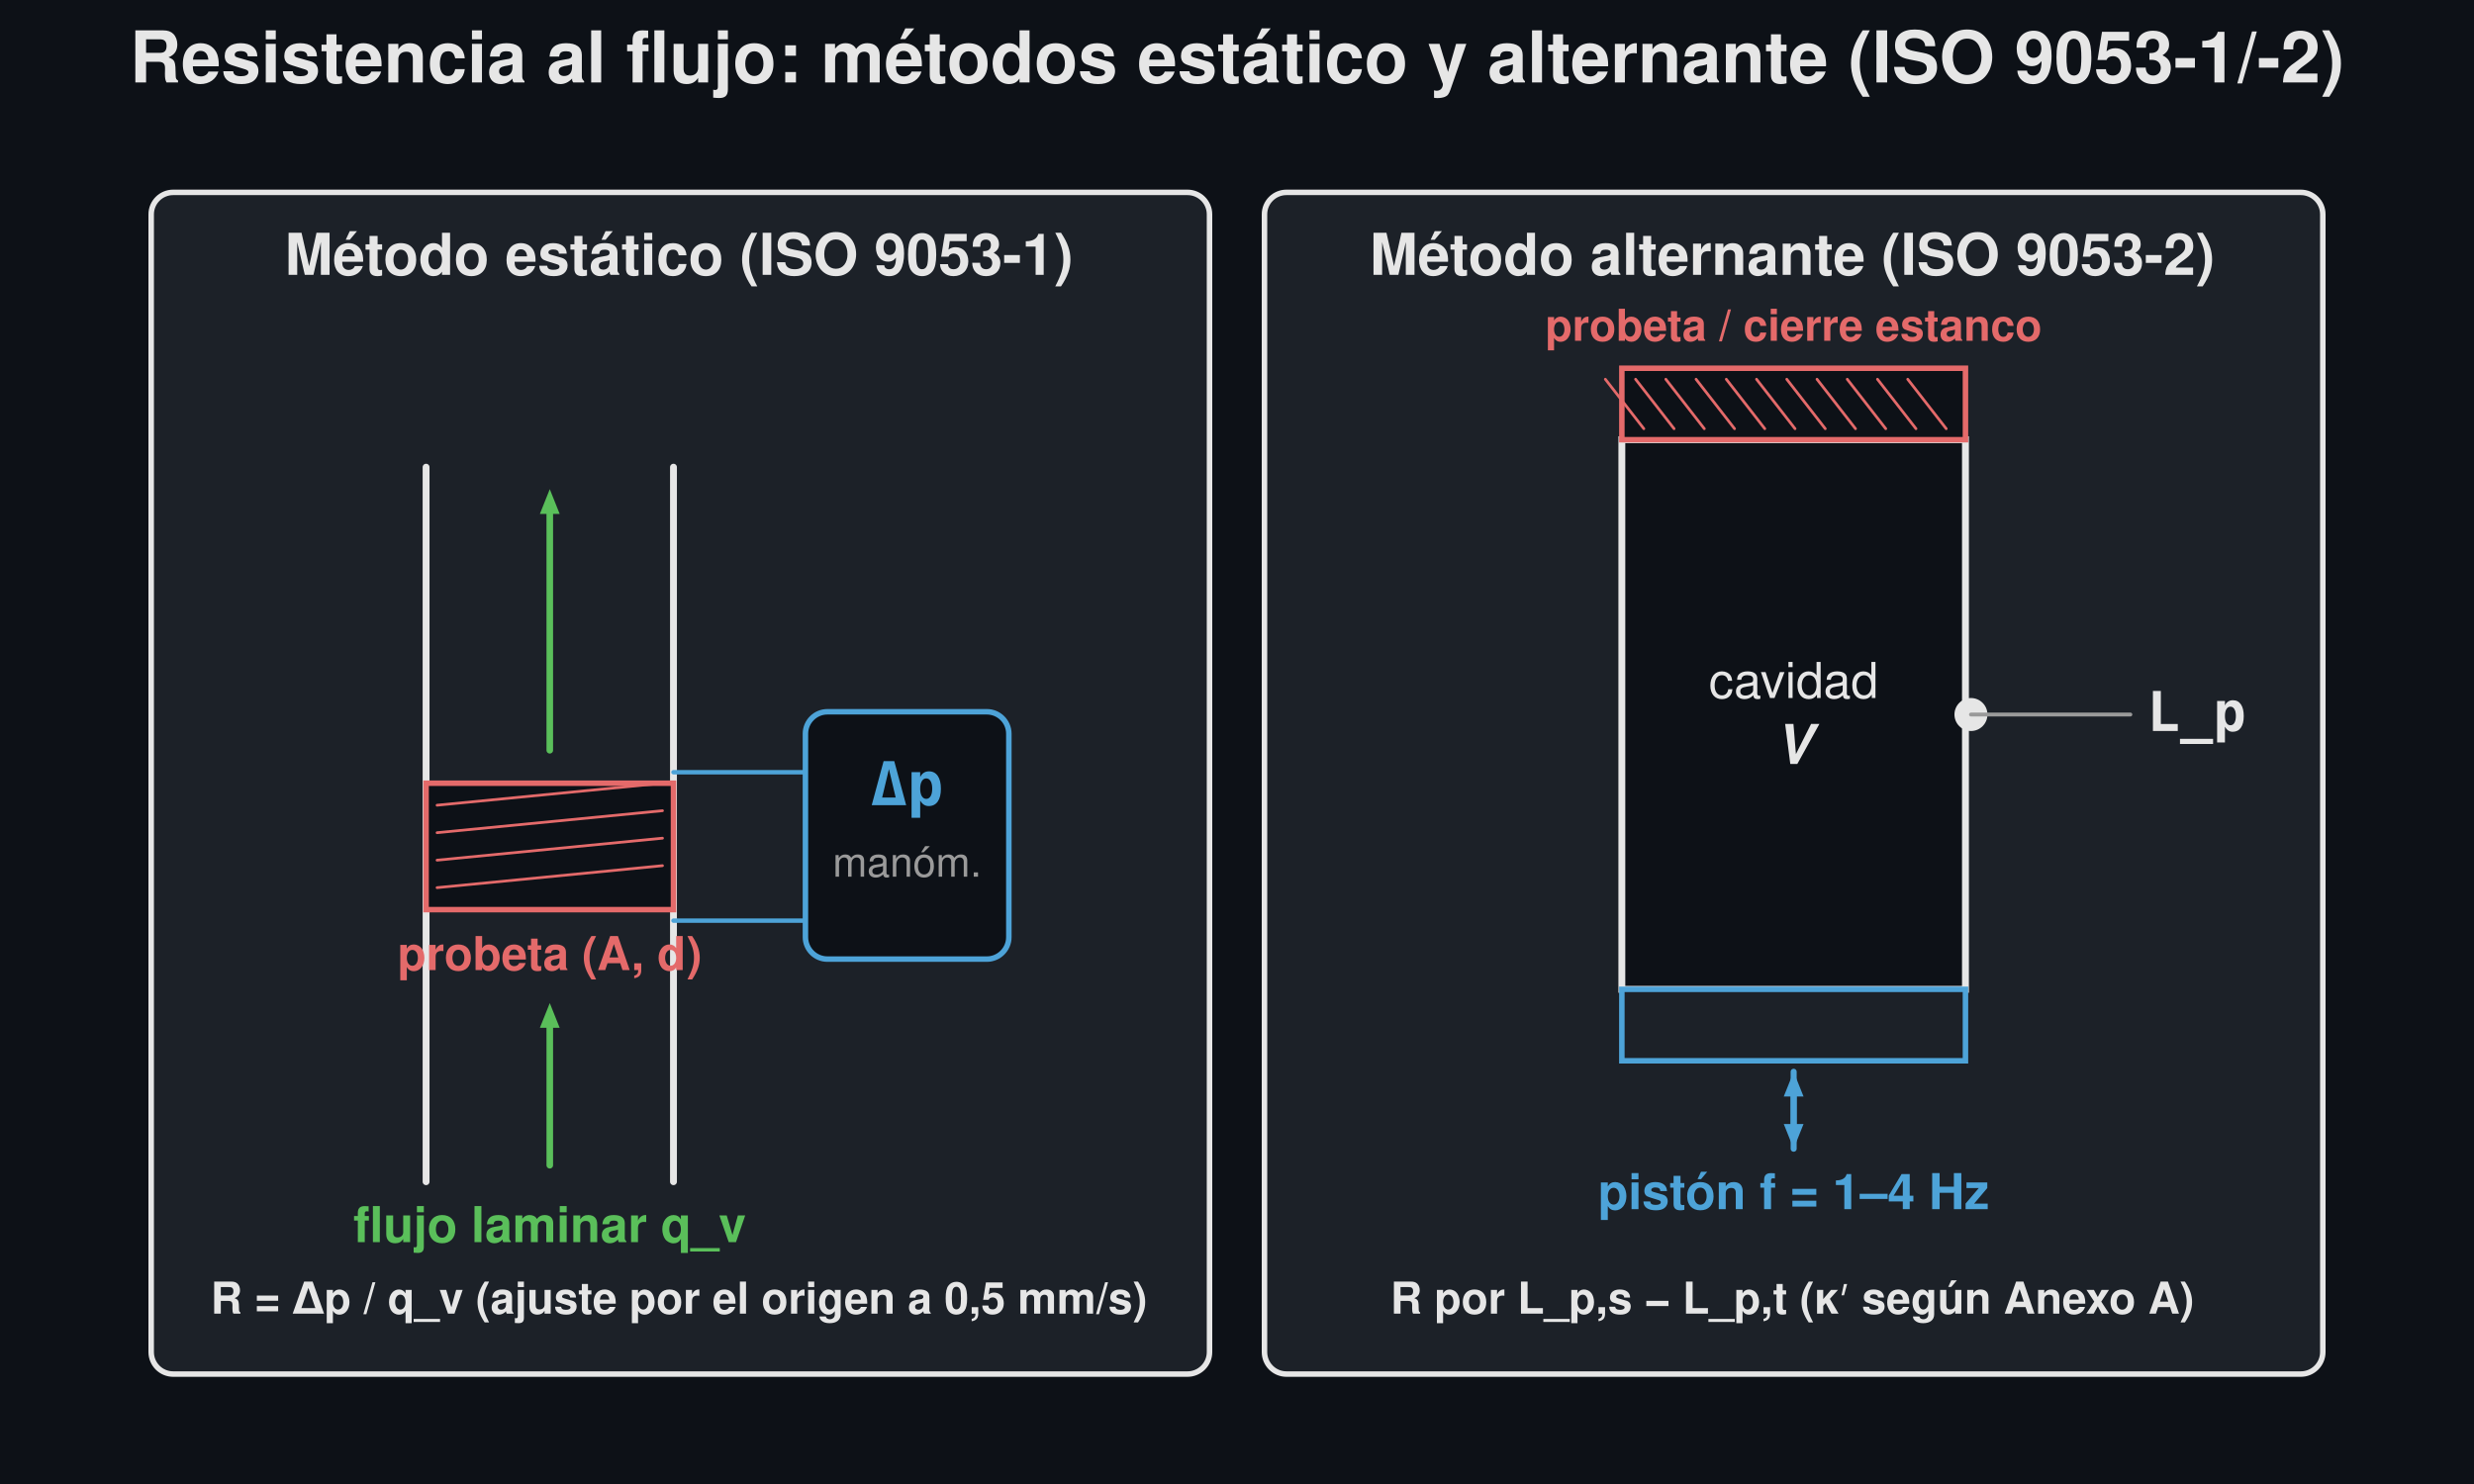
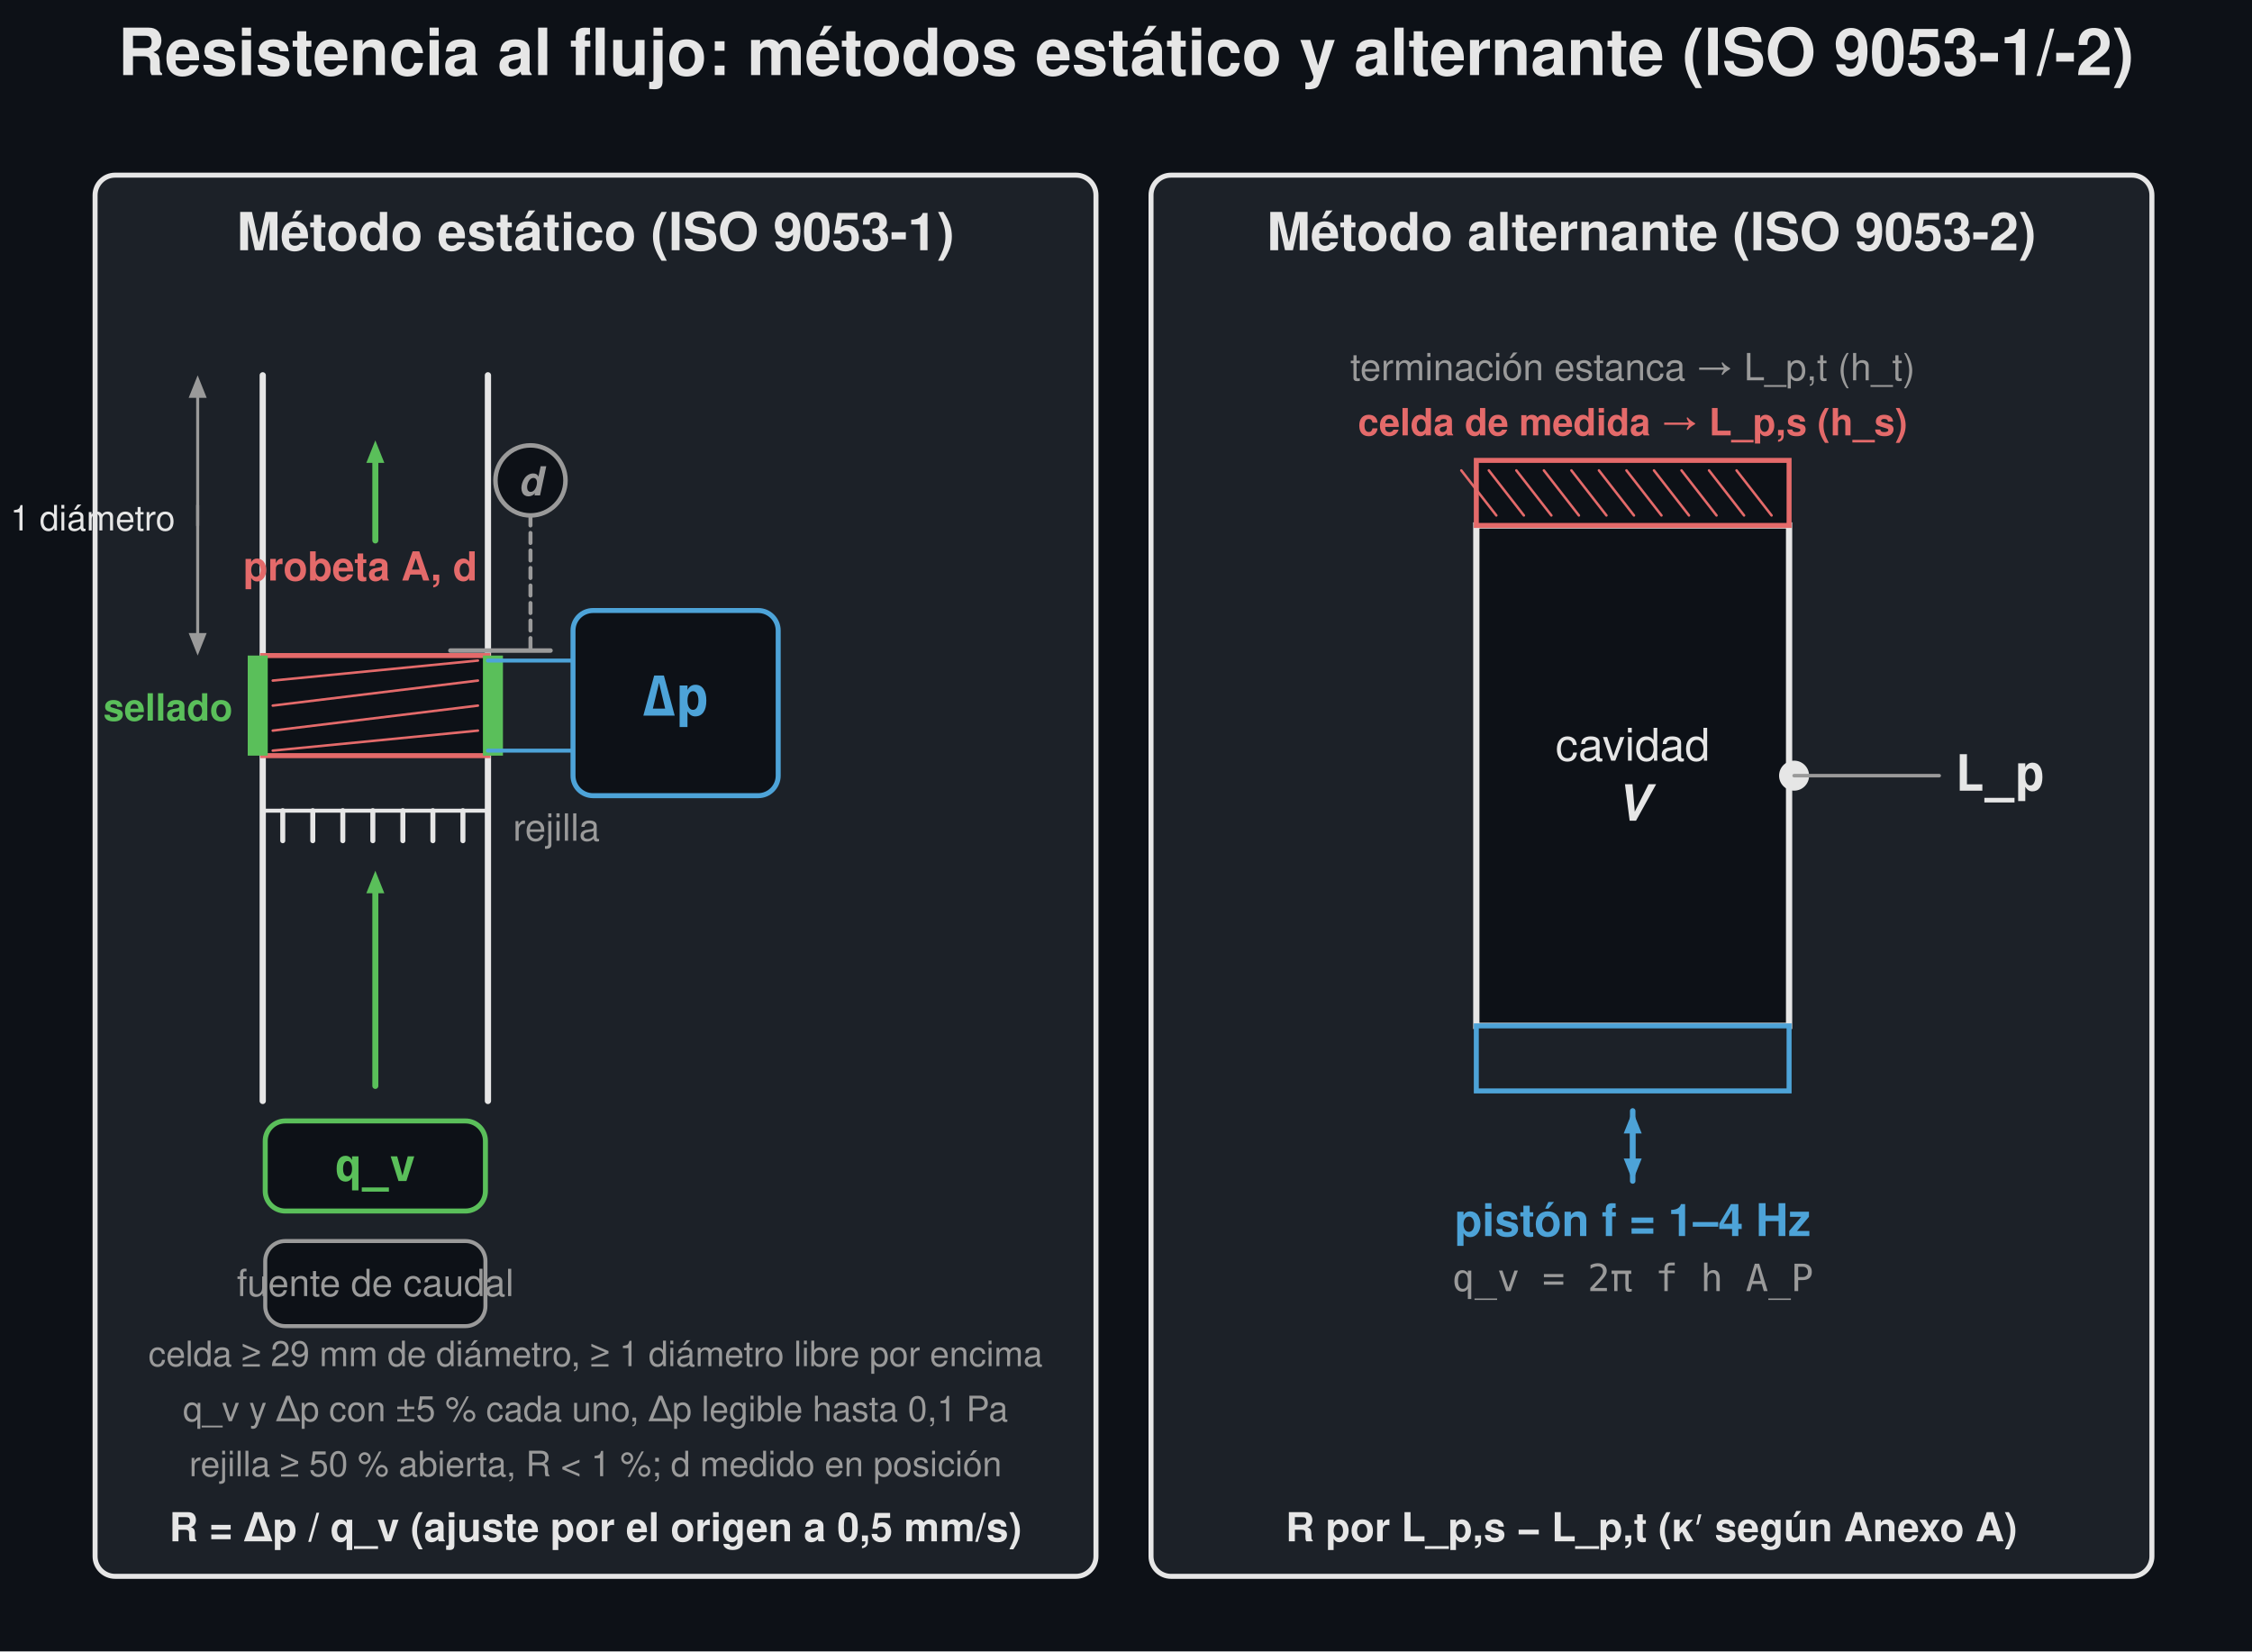
- <svg xmlns="http://www.w3.org/2000/svg" width="900" height="540" viewBox="0 0 900 540">
-   <rect width="900" height="540" fill="#0d1117" />
+ <svg xmlns="http://www.w3.org/2000/svg" width="900" height="660" viewBox="0 0 900 660">
+   <rect width="900" height="660" fill="#0d1117" />
  <text x="450.0" y="30" font-family="Segoe UI, Helvetica, Arial, sans-serif" font-size="26" font-weight="600" fill="#e6e6e6" text-anchor="middle">Resistencia al flujo: métodos estático y alternante (ISO 9053-1/-2)</text>
-   <rect x="55" y="70" width="385" height="430" rx="8" fill="#1c2128" stroke="#e6e6e6" stroke-width="2" />
-   <text x="247" y="100" font-family="Segoe UI, Helvetica, Arial, sans-serif" font-size="21" fill="#e6e6e6" text-anchor="middle" font-weight="600">Método estático (ISO 9053-1)</text>
-   <line x1="155.0" y1="170.0" x2="155.0" y2="430.0" stroke="#e6e6e6" stroke-width="2.5" stroke-linecap="round" />
-   <line x1="245.0" y1="170.0" x2="245.0" y2="430.0" stroke="#e6e6e6" stroke-width="2.5" stroke-linecap="round" />
-   <rect x="155.0" y="285.0" width="90" height="46.0" rx="0.0" fill="#0d1117" stroke="#e46a6a" stroke-width="2" />
-   <line x1="159.0" y1="293" x2="241.0" y2="285" stroke="#e46a6a" stroke-width="1.0" stroke-linecap="round" />
-   <line x1="159.0" y1="303" x2="241.0" y2="295" stroke="#e46a6a" stroke-width="1.0" stroke-linecap="round" />
-   <line x1="159.0" y1="313" x2="241.0" y2="305" stroke="#e46a6a" stroke-width="1.0" stroke-linecap="round" />
-   <line x1="159.0" y1="323" x2="241.0" y2="315" stroke="#e46a6a" stroke-width="1.0" stroke-linecap="round" />
-   <text x="200.0" y="353.0" font-family="Segoe UI, Helvetica, Arial, sans-serif" font-size="17" fill="#e46a6a" text-anchor="middle" font-weight="600">probeta (A, d)</text>
-   <line x1="200.0" y1="424.0" x2="200.0" y2="374.0" stroke="#5abf5a" stroke-width="2.4" stroke-linecap="round" />
-   <path d="M 200.0 365.0 L 203.6 374.0 L 196.4 374.0 Z" fill="#5abf5a" stroke="none" stroke-width="1.5" stroke-linejoin="round" />
-   <line x1="200.0" y1="273.0" x2="200.0" y2="187.0" stroke="#5abf5a" stroke-width="2.4" stroke-linecap="round" />
-   <path d="M 200.0 178.0 L 203.6 187.0 L 196.4 187.0 Z" fill="#5abf5a" stroke="none" stroke-width="1.5" stroke-linejoin="round" />
-   <text x="200.0" y="452.0" font-family="Segoe UI, Helvetica, Arial, sans-serif" font-size="18" fill="#5abf5a" text-anchor="middle" font-weight="600">flujo laminar  q_v</text>
-   <line x1="245.0" y1="281.0" x2="293.0" y2="281.0" stroke="#4da3d8" stroke-width="1.6" stroke-linecap="round" />
-   <line x1="245.0" y1="335.0" x2="293.0" y2="335.0" stroke="#4da3d8" stroke-width="1.6" stroke-linecap="round" />
-   <rect x="293.0" y="259.0" width="74" height="90.0" rx="8" fill="#0d1117" stroke="#4da3d8" stroke-width="2" />
-   <text x="330.0" y="293.0" font-family="Consolas, Menlo, monospace" font-size="22" fill="#4da3d8" text-anchor="middle" font-weight="600">Δp</text>
-   <text x="330.0" y="319.0" font-family="Segoe UI, Helvetica, Arial, sans-serif" font-size="15" fill="#9a9a9a" text-anchor="middle">manóm.</text>
-   <text x="247" y="478" font-family="Segoe UI, Helvetica, Arial, sans-serif" font-size="16" fill="#e6e6e6" text-anchor="middle" font-weight="600">R = Δp / q_v   (ajuste por el origen a 0,5 mm/s)</text>
-   <rect x="460" y="70" width="385" height="430" rx="8" fill="#1c2128" stroke="#e6e6e6" stroke-width="2" />
-   <text x="652" y="100" font-family="Segoe UI, Helvetica, Arial, sans-serif" font-size="21" fill="#e6e6e6" text-anchor="middle" font-weight="600">Método alternante (ISO 9053-2)</text>
-   <rect x="590.0" y="160.0" width="125.0" height="200.0" rx="0.0" fill="#0d1117" stroke="#e6e6e6" stroke-width="2.5" />
-   <text x="652.5" y="254.0" font-family="Segoe UI, Helvetica, Arial, sans-serif" font-size="18" fill="#e6e6e6" text-anchor="middle">cavidad</text>
-   <text x="652.5" y="278.0" font-family="Segoe UI, Helvetica, Arial, sans-serif" font-size="20" fill="#e6e6e6" text-anchor="middle" font-weight="600" font-style="italic">V</text>
-   <rect x="590.0" y="134.0" width="125.0" height="26" rx="0.0" fill="#0d1117" stroke="#e46a6a" stroke-width="2" />
-   <line x1="598" y1="156.0" x2="584" y2="138.0" stroke="#e46a6a" stroke-width="1.0" stroke-linecap="round" />
-   <line x1="609" y1="156.0" x2="595" y2="138.0" stroke="#e46a6a" stroke-width="1.0" stroke-linecap="round" />
-   <line x1="620" y1="156.0" x2="606" y2="138.0" stroke="#e46a6a" stroke-width="1.0" stroke-linecap="round" />
-   <line x1="631" y1="156.0" x2="617" y2="138.0" stroke="#e46a6a" stroke-width="1.0" stroke-linecap="round" />
-   <line x1="642" y1="156.0" x2="628" y2="138.0" stroke="#e46a6a" stroke-width="1.0" stroke-linecap="round" />
-   <line x1="653" y1="156.0" x2="639" y2="138.0" stroke="#e46a6a" stroke-width="1.0" stroke-linecap="round" />
-   <line x1="664" y1="156.0" x2="650" y2="138.0" stroke="#e46a6a" stroke-width="1.0" stroke-linecap="round" />
-   <line x1="675" y1="156.0" x2="661" y2="138.0" stroke="#e46a6a" stroke-width="1.0" stroke-linecap="round" />
-   <line x1="686" y1="156.0" x2="672" y2="138.0" stroke="#e46a6a" stroke-width="1.0" stroke-linecap="round" />
-   <line x1="697" y1="156.0" x2="683" y2="138.0" stroke="#e46a6a" stroke-width="1.0" stroke-linecap="round" />
-   <line x1="708" y1="156.0" x2="694" y2="138.0" stroke="#e46a6a" stroke-width="1.0" stroke-linecap="round" />
-   <text x="652.5" y="124.0" font-family="Segoe UI, Helvetica, Arial, sans-serif" font-size="16" fill="#e46a6a" text-anchor="middle" font-weight="600">probeta / cierre estanco</text>
-   <rect x="590.0" y="360.0" width="125.0" height="26" rx="0.0" fill="#1c2128" stroke="#4da3d8" stroke-width="2" />
-   <line x1="652.5" y1="418.0" x2="652.5" y2="399.0" stroke="#4da3d8" stroke-width="2.2" stroke-linecap="round" />
-   <path d="M 652.5 390.0 L 656.1 399.0 L 648.9 399.0 Z" fill="#4da3d8" stroke="none" stroke-width="1.5" stroke-linejoin="round" />
-   <line x1="652.5" y1="390.0" x2="652.5" y2="409.0" stroke="#4da3d8" stroke-width="2.2" stroke-linecap="round" />
-   <path d="M 652.5 418.0 L 648.9 409.0 L 656.1 409.0 Z" fill="#4da3d8" stroke="none" stroke-width="1.5" stroke-linejoin="round" />
-   <text x="652.5" y="440.0" font-family="Segoe UI, Helvetica, Arial, sans-serif" font-size="18" fill="#4da3d8" text-anchor="middle" font-weight="600">pistón  f = 1–4 Hz</text>
-   <circle cx="717.0" cy="260.0" r="6" fill="#e6e6e6" stroke="none" stroke-width="1.5" />
-   <line x1="717.0" y1="260.0" x2="775.0" y2="260.0" stroke="#9a9a9a" stroke-width="1.4" stroke-linecap="round" />
-   <text x="781.0" y="266.0" font-family="Consolas, Menlo, monospace" font-size="20" fill="#e6e6e6" text-anchor="start" font-weight="600">L_p</text>
-   <text x="652" y="478" font-family="Segoe UI, Helvetica, Arial, sans-serif" font-size="16" fill="#e6e6e6" text-anchor="middle" font-weight="600">R por L_p,s − L_p,t   (κ′ según Anexo A)</text>
+   <rect x="38" y="70" width="400" height="560" rx="8" fill="#1c2128" stroke="#e6e6e6" stroke-width="2" />
+   <text x="238" y="100" font-family="Segoe UI, Helvetica, Arial, sans-serif" font-size="21" fill="#e6e6e6" text-anchor="middle" font-weight="600">Método estático (ISO 9053-1)</text>
+   <line x1="105.0" y1="150.0" x2="105.0" y2="440.0" stroke="#e6e6e6" stroke-width="2.5" stroke-linecap="round" />
+   <line x1="195.0" y1="150.0" x2="195.0" y2="440.0" stroke="#e6e6e6" stroke-width="2.5" stroke-linecap="round" />
+   <rect x="105.0" y="262.0" width="90" height="40.0" rx="0.0" fill="#0d1117" stroke="#e46a6a" stroke-width="2" />
+   <line x1="109.0" y1="272" x2="191.0" y2="264.0" stroke="#e46a6a" stroke-width="1.0" stroke-linecap="round" />
+   <line x1="109.0" y1="282" x2="191.0" y2="272" stroke="#e46a6a" stroke-width="1.0" stroke-linecap="round" />
+   <line x1="109.0" y1="292" x2="191.0" y2="282" stroke="#e46a6a" stroke-width="1.0" stroke-linecap="round" />
+   <line x1="109.0" y1="300.0" x2="191.0" y2="292" stroke="#e46a6a" stroke-width="1.0" stroke-linecap="round" />
+   <rect x="99.0" y="262.0" width="8" height="40.0" rx="0.0" fill="#5abf5a" stroke="none" stroke-width="1.5" />
+   <rect x="193.0" y="262.0" width="8" height="40.0" rx="0.0" fill="#5abf5a" stroke="none" stroke-width="1.5" />
+   <text x="93.0" y="288.0" font-family="Segoe UI, Helvetica, Arial, sans-serif" font-size="15" fill="#5abf5a" text-anchor="end" font-weight="600">sellado</text>
+   <text x="144.0" y="232.0" font-family="Segoe UI, Helvetica, Arial, sans-serif" font-size="16" fill="#e46a6a" text-anchor="middle" font-weight="600">probeta  A, d</text>
+   <line x1="113" y1="324.0" x2="113" y2="336.0" stroke="#e6e6e6" stroke-width="2.0" stroke-linecap="round" />
+   <line x1="125" y1="324.0" x2="125" y2="336.0" stroke="#e6e6e6" stroke-width="2.0" stroke-linecap="round" />
+   <line x1="137" y1="324.0" x2="137" y2="336.0" stroke="#e6e6e6" stroke-width="2.0" stroke-linecap="round" />
+   <line x1="149" y1="324.0" x2="149" y2="336.0" stroke="#e6e6e6" stroke-width="2.0" stroke-linecap="round" />
+   <line x1="161" y1="324.0" x2="161" y2="336.0" stroke="#e6e6e6" stroke-width="2.0" stroke-linecap="round" />
+   <line x1="173" y1="324.0" x2="173" y2="336.0" stroke="#e6e6e6" stroke-width="2.0" stroke-linecap="round" />
+   <line x1="185" y1="324.0" x2="185" y2="336.0" stroke="#e6e6e6" stroke-width="2.0" stroke-linecap="round" />
+   <line x1="105.0" y1="324.0" x2="195.0" y2="324.0" stroke="#e6e6e6" stroke-width="1.6" stroke-linecap="round" />
+   <text x="205.0" y="336.0" font-family="Segoe UI, Helvetica, Arial, sans-serif" font-size="15" fill="#9a9a9a" text-anchor="start">rejilla</text>
+   <line x1="150.0" y1="434.0" x2="150.0" y2="357.0" stroke="#5abf5a" stroke-width="2.4" stroke-linecap="round" />
+   <path d="M 150.0 348.0 L 153.6 357.0 L 146.4 357.0 Z" fill="#5abf5a" stroke="none" stroke-width="1.5" stroke-linejoin="round" />
+   <line x1="150.0" y1="216.0" x2="150.0" y2="185.0" stroke="#5abf5a" stroke-width="2.4" stroke-linecap="round" />
+   <path d="M 150.0 176.0 L 153.6 185.0 L 146.4 185.0 Z" fill="#5abf5a" stroke="none" stroke-width="1.5" stroke-linejoin="round" />
+   <rect x="106.0" y="448.0" width="88" height="36" rx="8" fill="#0d1117" stroke="#5abf5a" stroke-width="2" />
+   <text x="150.0" y="472.0" font-family="Consolas, Menlo, monospace" font-size="18" fill="#5abf5a" text-anchor="middle" font-weight="600">q_v</text>
+   <rect x="106.0" y="496.0" width="88" height="34" rx="8" fill="#0d1117" stroke="#9a9a9a" stroke-width="1.6" />
+   <text x="150.0" y="518.0" font-family="Segoe UI, Helvetica, Arial, sans-serif" font-size="15" fill="#9a9a9a" text-anchor="middle">fuente de caudal</text>
+   <line x1="195.0" y1="264.0" x2="229.0" y2="264.0" stroke="#4da3d8" stroke-width="1.6" stroke-linecap="round" />
+   <line x1="195.0" y1="300.0" x2="229.0" y2="300.0" stroke="#4da3d8" stroke-width="1.6" stroke-linecap="round" />
+   <rect x="229.0" y="244.0" width="82" height="74.0" rx="8" fill="#0d1117" stroke="#4da3d8" stroke-width="2" />
+   <text x="270.0" y="286.0" font-family="Consolas, Menlo, monospace" font-size="22" fill="#4da3d8" text-anchor="middle" font-weight="600">Δp</text>
+   <circle cx="212.0" cy="192.0" r="14" fill="#0d1117" stroke="#9a9a9a" stroke-width="1.8" />
+   <text x="212.0" y="198.0" font-family="Segoe UI, Helvetica, Arial, sans-serif" font-size="16" fill="#9a9a9a" text-anchor="middle" font-weight="600" font-style="italic">d</text>
+   <line x1="212.0" y1="206.0" x2="212.0" y2="260.0" stroke="#9a9a9a" stroke-width="1.6" stroke-dasharray="4,3" stroke-linecap="round" />
+   <line x1="180.0" y1="260.0" x2="220.0" y2="260.0" stroke="#9a9a9a" stroke-width="1.8" stroke-linecap="round" />
+   <line x1="79.0" y1="202.0" x2="79.0" y2="253.0" stroke="#9a9a9a" stroke-width="1.2" stroke-linecap="round" />
+   <path d="M 79.0 262.0 L 75.4 253.0 L 82.6 253.0 Z" fill="#9a9a9a" stroke="none" stroke-width="1.5" stroke-linejoin="round" />
+   <line x1="79.0" y1="210.0" x2="79.0" y2="159.0" stroke="#9a9a9a" stroke-width="1.2" stroke-linecap="round" />
+   <path d="M 79.0 150.0 L 82.6 159.0 L 75.4 159.0 Z" fill="#9a9a9a" stroke="none" stroke-width="1.5" stroke-linejoin="round" />
+   <text x="70.0" y="212.0" font-family="Segoe UI, Helvetica, Arial, sans-serif" font-size="14" fill="#e6e6e6" text-anchor="end">≥ 1 diámetro</text>
+   <text x="238" y="546" font-family="Segoe UI, Helvetica, Arial, sans-serif" font-size="14" fill="#9a9a9a" text-anchor="middle">celda ≥ 29 mm de diámetro, ≥ 1 diámetro libre por encima</text>
+   <text x="238" y="568" font-family="Segoe UI, Helvetica, Arial, sans-serif" font-size="14" fill="#9a9a9a" text-anchor="middle">q_v y Δp con ±5 % cada uno, Δp legible hasta 0,1 Pa</text>
+   <text x="238" y="590" font-family="Segoe UI, Helvetica, Arial, sans-serif" font-size="14" fill="#9a9a9a" text-anchor="middle">rejilla ≥ 50 % abierta, R &lt; 1 %; d medido en posición</text>
+   <text x="238" y="616" font-family="Segoe UI, Helvetica, Arial, sans-serif" font-size="16" fill="#e6e6e6" text-anchor="middle" font-weight="600">R = Δp / q_v   (ajuste por el origen a 0,5 mm/s)</text>
+   <rect x="460" y="70" width="400" height="560" rx="8" fill="#1c2128" stroke="#e6e6e6" stroke-width="2" />
+   <text x="660" y="100" font-family="Segoe UI, Helvetica, Arial, sans-serif" font-size="21" fill="#e6e6e6" text-anchor="middle" font-weight="600">Método alternante (ISO 9053-2)</text>
+   <rect x="590.0" y="210.0" width="125.0" height="200.0" rx="0.0" fill="#0d1117" stroke="#e6e6e6" stroke-width="2.5" />
+   <text x="652.5" y="304.0" font-family="Segoe UI, Helvetica, Arial, sans-serif" font-size="18" fill="#e6e6e6" text-anchor="middle">cavidad</text>
+   <text x="652.5" y="328.0" font-family="Segoe UI, Helvetica, Arial, sans-serif" font-size="20" fill="#e6e6e6" text-anchor="middle" font-weight="600" font-style="italic">V</text>
+   <rect x="590.0" y="184.0" width="125.0" height="26" rx="0.0" fill="#0d1117" stroke="#e46a6a" stroke-width="2" />
+   <line x1="598" y1="206.0" x2="584" y2="188.0" stroke="#e46a6a" stroke-width="1.0" stroke-linecap="round" />
+   <line x1="609" y1="206.0" x2="595" y2="188.0" stroke="#e46a6a" stroke-width="1.0" stroke-linecap="round" />
+   <line x1="620" y1="206.0" x2="606" y2="188.0" stroke="#e46a6a" stroke-width="1.0" stroke-linecap="round" />
+   <line x1="631" y1="206.0" x2="617" y2="188.0" stroke="#e46a6a" stroke-width="1.0" stroke-linecap="round" />
+   <line x1="642" y1="206.0" x2="628" y2="188.0" stroke="#e46a6a" stroke-width="1.0" stroke-linecap="round" />
+   <line x1="653" y1="206.0" x2="639" y2="188.0" stroke="#e46a6a" stroke-width="1.0" stroke-linecap="round" />
+   <line x1="664" y1="206.0" x2="650" y2="188.0" stroke="#e46a6a" stroke-width="1.0" stroke-linecap="round" />
+   <line x1="675" y1="206.0" x2="661" y2="188.0" stroke="#e46a6a" stroke-width="1.0" stroke-linecap="round" />
+   <line x1="686" y1="206.0" x2="672" y2="188.0" stroke="#e46a6a" stroke-width="1.0" stroke-linecap="round" />
+   <line x1="697" y1="206.0" x2="683" y2="188.0" stroke="#e46a6a" stroke-width="1.0" stroke-linecap="round" />
+   <line x1="708" y1="206.0" x2="694" y2="188.0" stroke="#e46a6a" stroke-width="1.0" stroke-linecap="round" />
+   <text x="652.5" y="174.0" font-family="Segoe UI, Helvetica, Arial, sans-serif" font-size="15" fill="#e46a6a" text-anchor="middle" font-weight="600">celda de medida → L_p,s (h_s)</text>
+   <text x="652.5" y="152.0" font-family="Segoe UI, Helvetica, Arial, sans-serif" font-size="15" fill="#9a9a9a" text-anchor="middle">terminación estanca → L_p,t (h_t)</text>
+   <rect x="590.0" y="410.0" width="125.0" height="26" rx="0.0" fill="#1c2128" stroke="#4da3d8" stroke-width="2" />
+   <line x1="652.5" y1="472.0" x2="652.5" y2="453.0" stroke="#4da3d8" stroke-width="2.2" stroke-linecap="round" />
+   <path d="M 652.5 444.0 L 656.1 453.0 L 648.9 453.0 Z" fill="#4da3d8" stroke="none" stroke-width="1.5" stroke-linejoin="round" />
+   <line x1="652.5" y1="444.0" x2="652.5" y2="463.0" stroke="#4da3d8" stroke-width="2.2" stroke-linecap="round" />
+   <path d="M 652.5 472.0 L 648.9 463.0 L 656.1 463.0 Z" fill="#4da3d8" stroke="none" stroke-width="1.5" stroke-linejoin="round" />
+   <text x="652.5" y="494.0" font-family="Segoe UI, Helvetica, Arial, sans-serif" font-size="18" fill="#4da3d8" text-anchor="middle" font-weight="600">pistón  f = 1–4 Hz</text>
+   <text x="652.5" y="516.0" font-family="Consolas, Menlo, monospace" font-size="15" fill="#9a9a9a" text-anchor="middle">q_v = 2π f h A_P</text>
+   <circle cx="717.0" cy="310.0" r="6" fill="#e6e6e6" stroke="none" stroke-width="1.5" />
+   <line x1="717.0" y1="310.0" x2="775.0" y2="310.0" stroke="#9a9a9a" stroke-width="1.4" stroke-linecap="round" />
+   <text x="781.0" y="316.0" font-family="Consolas, Menlo, monospace" font-size="20" fill="#e6e6e6" text-anchor="start" font-weight="600">L_p</text>
+   <text x="660" y="616" font-family="Segoe UI, Helvetica, Arial, sans-serif" font-size="16" fill="#e6e6e6" text-anchor="middle" font-weight="600">R por L_p,s − L_p,t   (κ′ según Anexo A)</text>
</svg>
